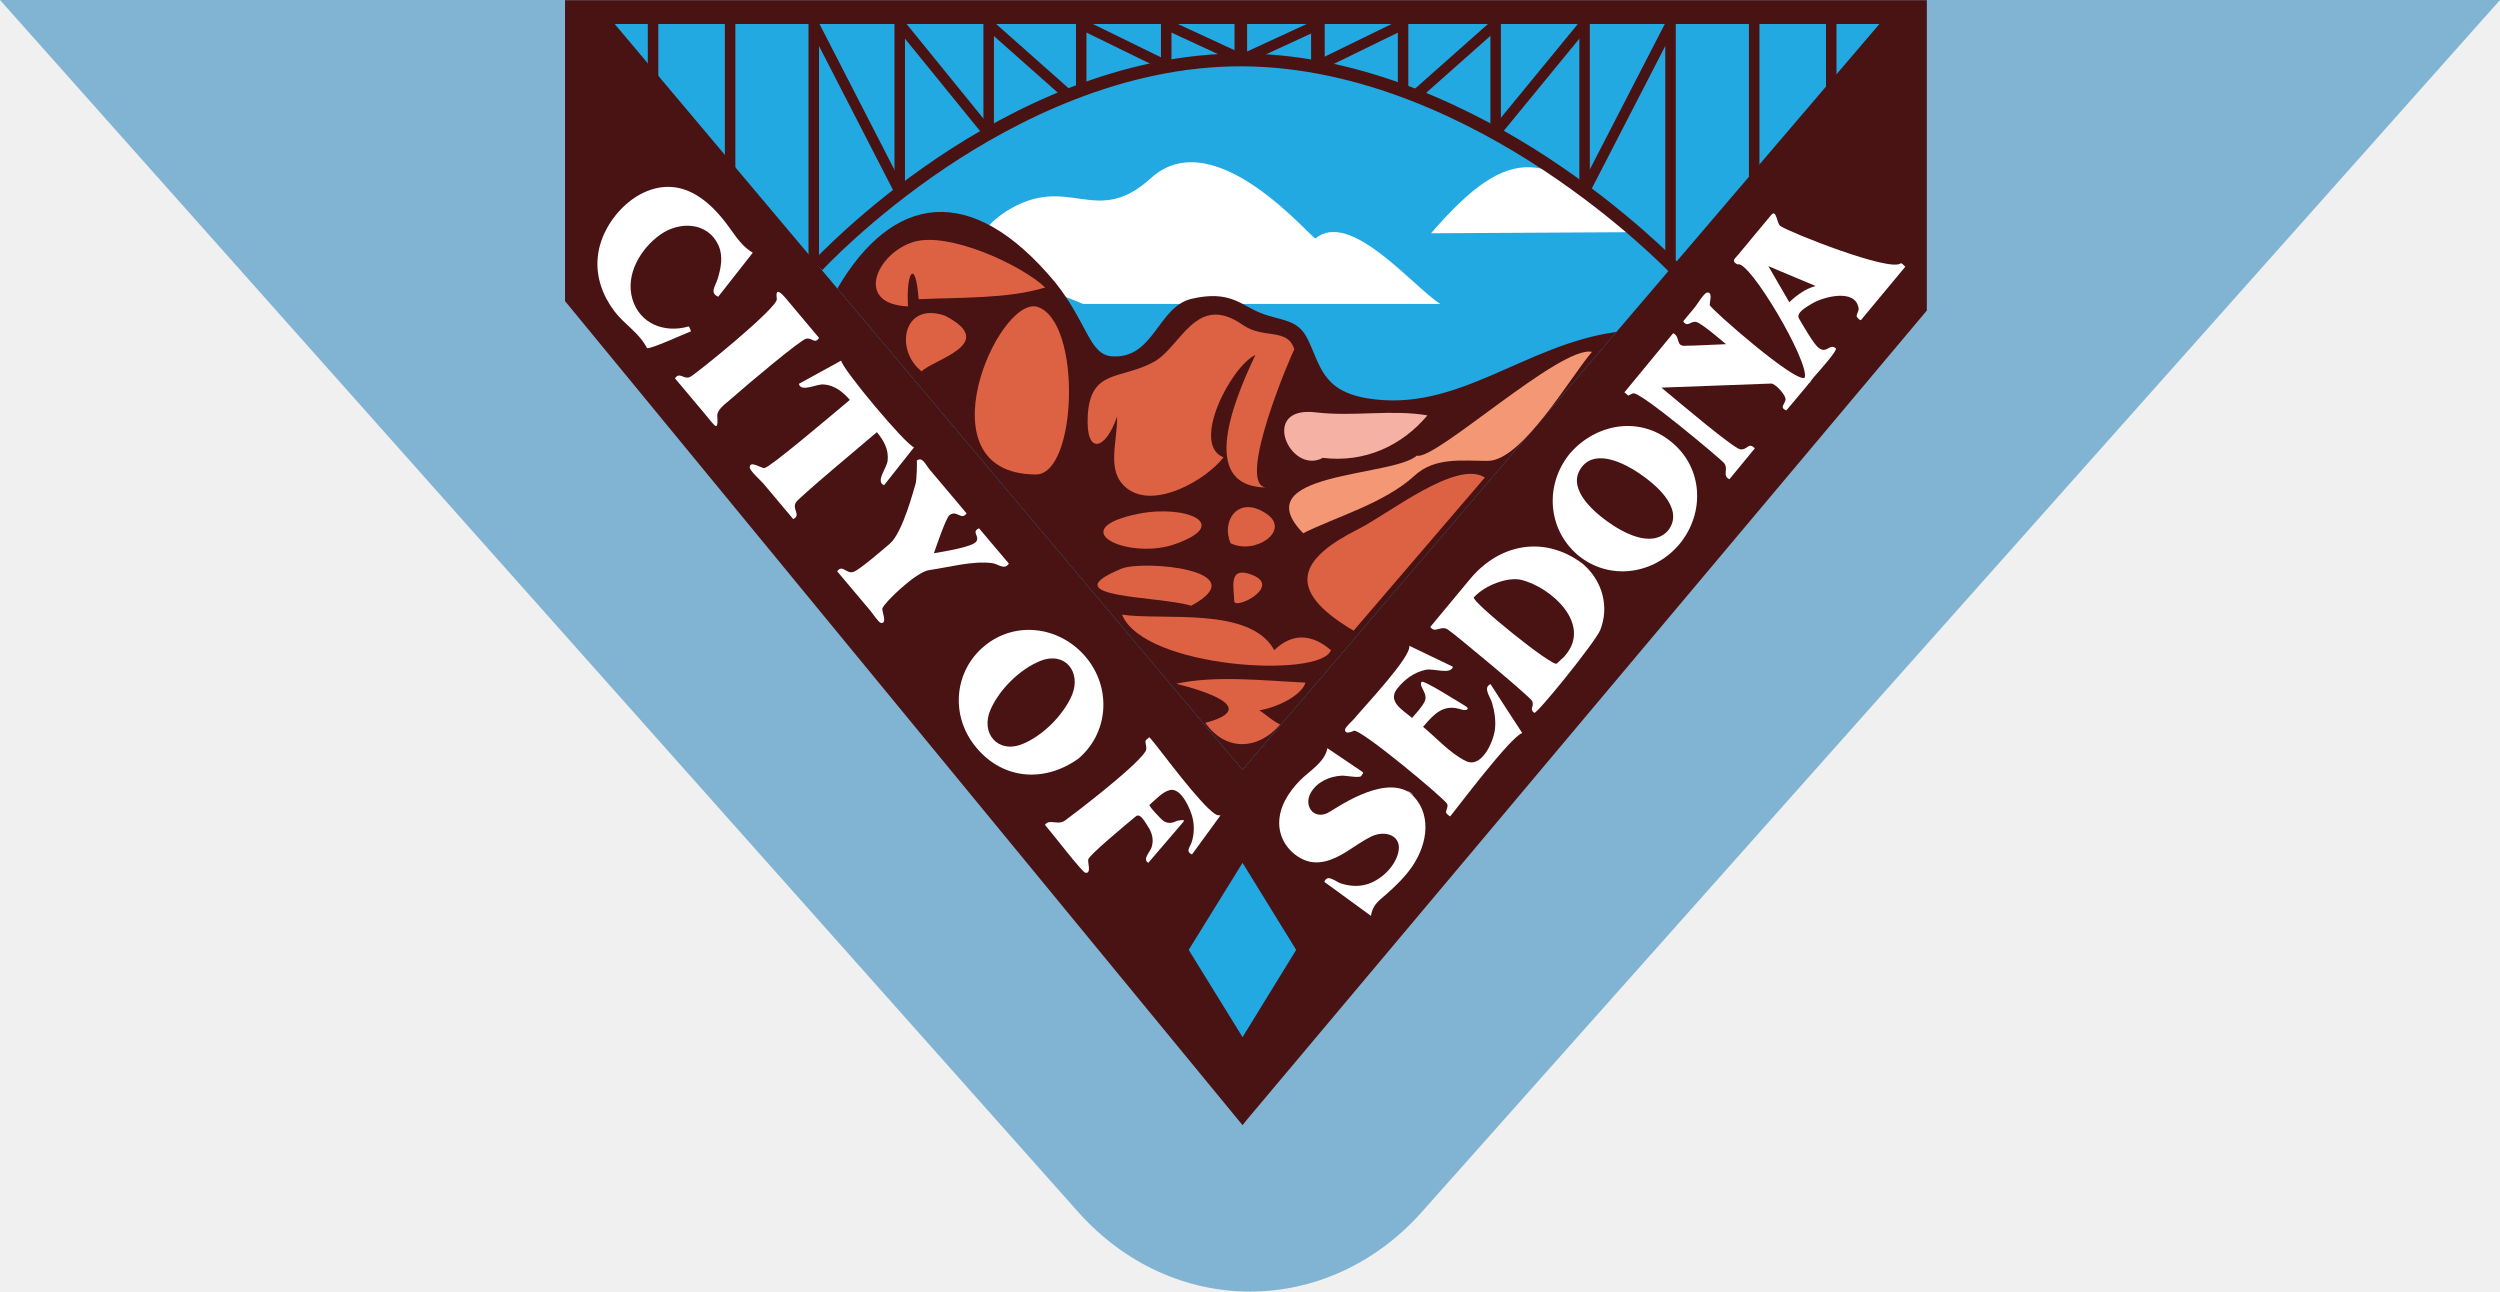
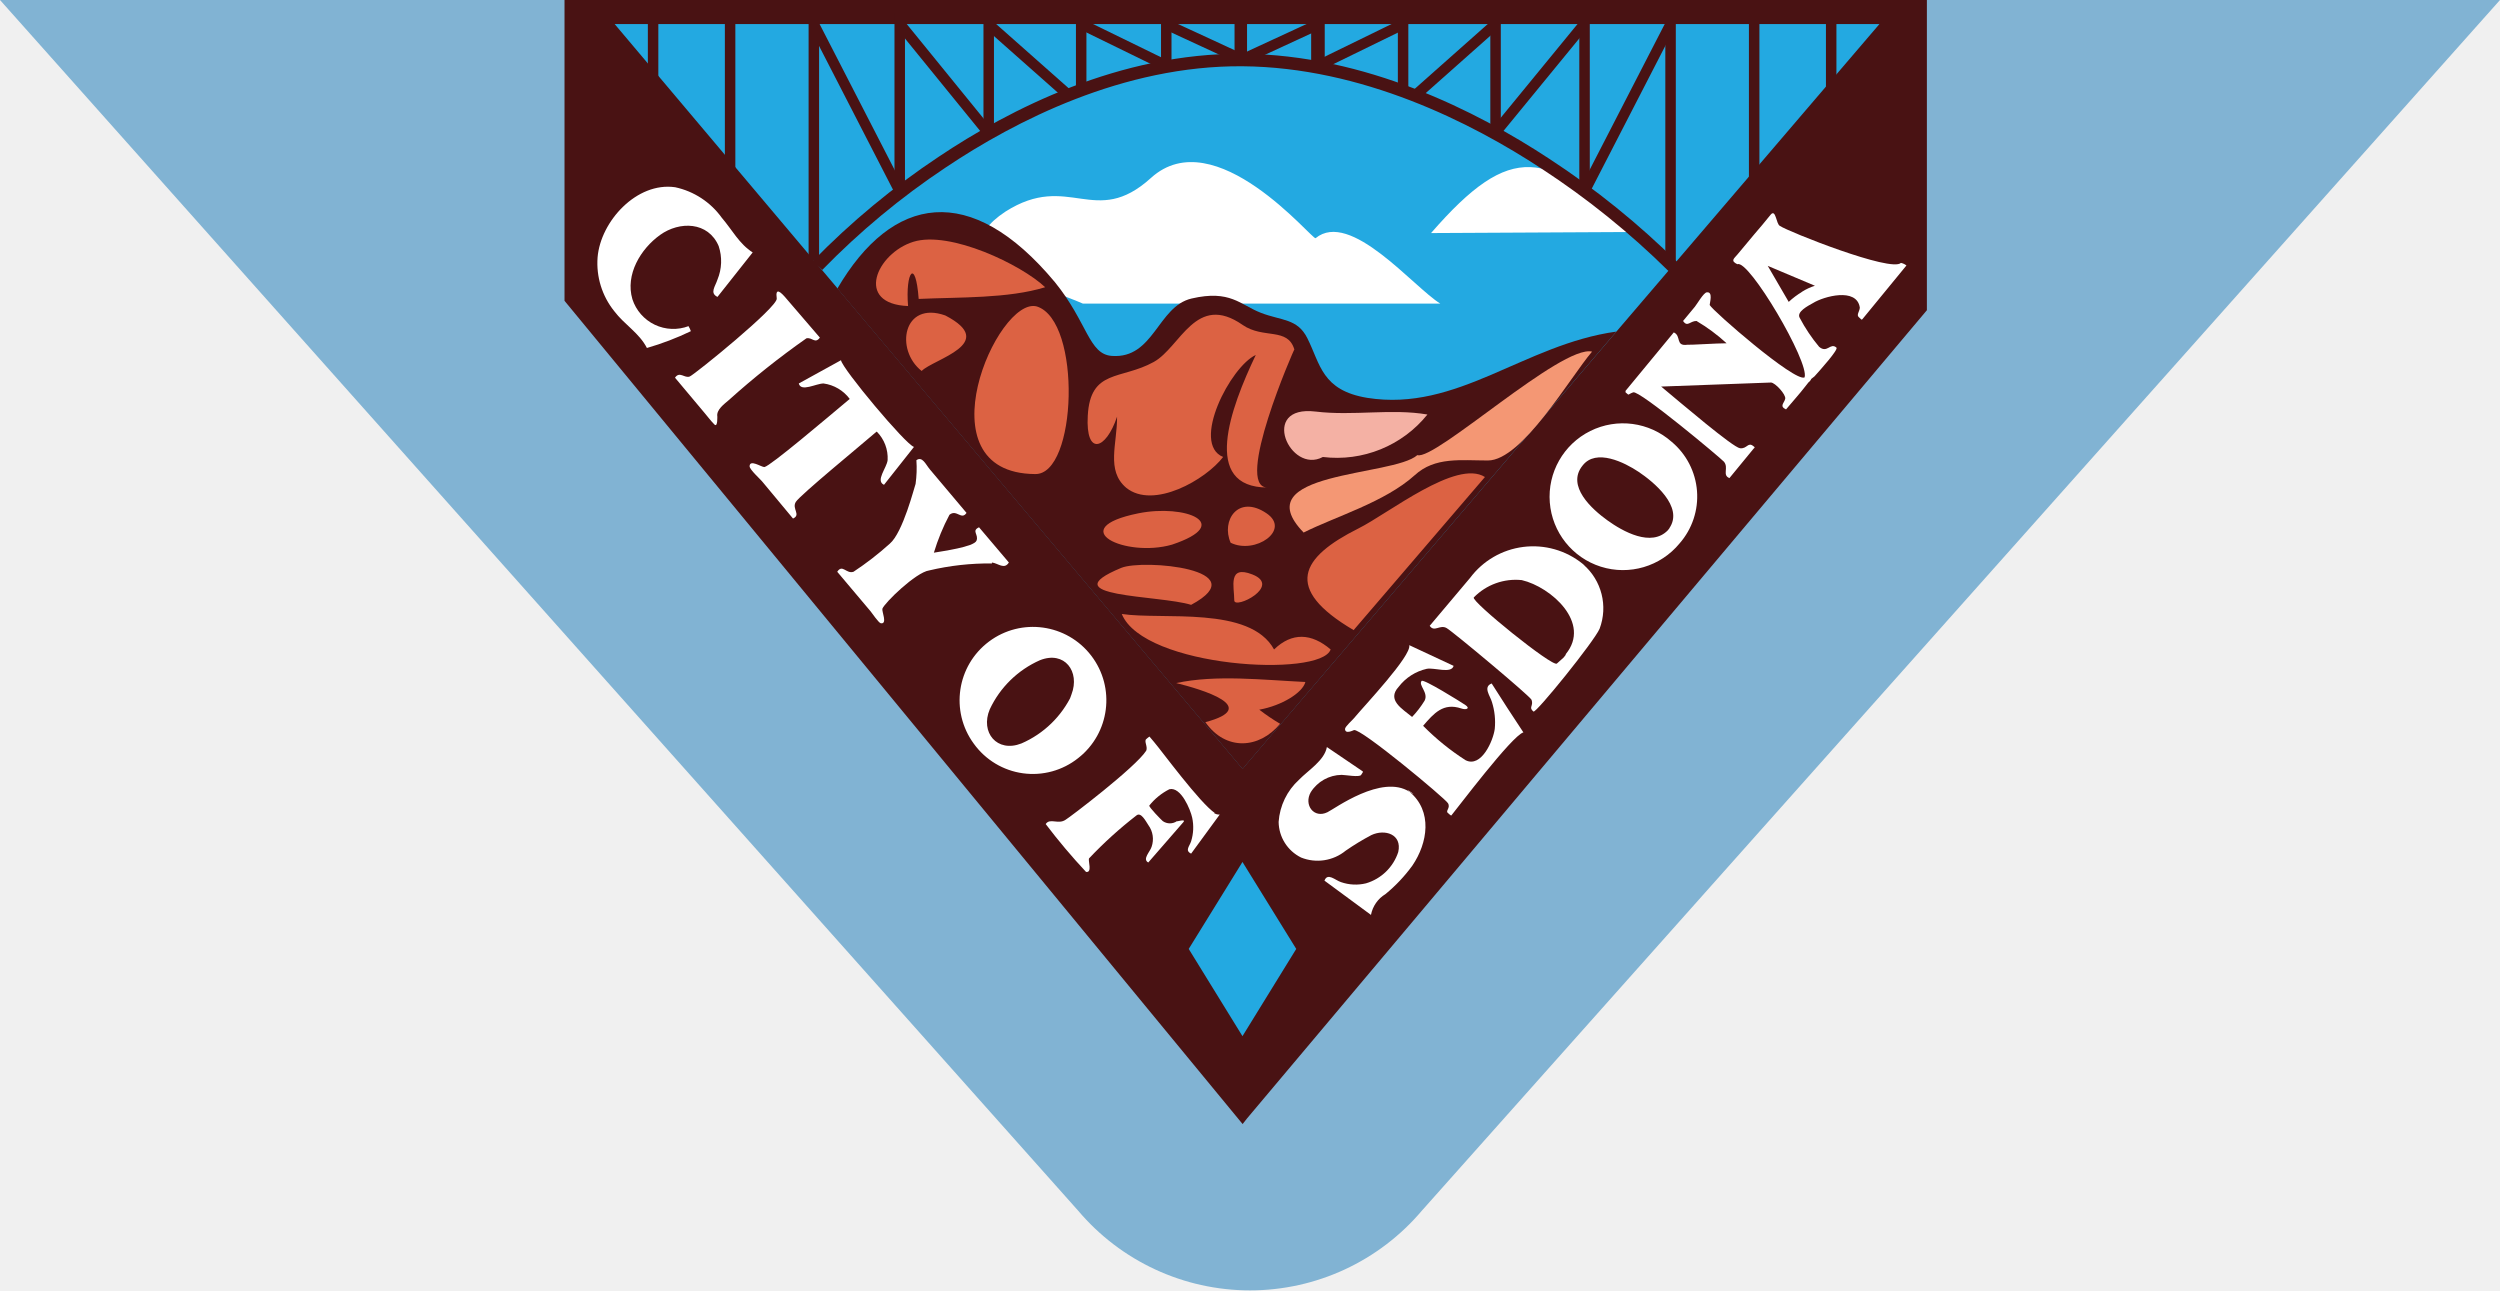
- <svg xmlns="http://www.w3.org/2000/svg" version="1.0" id="Layer_1" x="0px" y="0px" width="186.643px" height="96.425px" viewBox="0 0 186.643 96.425" enable-background="new 0 0 186.643 96.425" xml:space="preserve">
-   <g id="Layer_2">
-     <path fill="#81B3D3" d="M186.643,0H0l80.486,90.474c7.061,7.936,18.61,7.936,25.67,0L186.643,0z" />
-     <g>
-       <g>
-         <polygon fill="#23A9E1" points="43.242,0.721 92.765,59.071 142.089,1.074    " />
-       </g>
-       <g>
-         <path fill="#FFFFFF" d="M122.023,17.332c-5.062,0.028-10.124,0.056-15.187,0.084C112.837,10.485,115.533,11.226,122.023,17.332L122.023,17.332z" />
-       </g>
-       <g>
-         <path fill="#FFFFFF" d="M80.849,22.69c8.895,0,17.786,0,26.68,0c-1.985-1.233-6.708-7.059-9.308-4.893 c-0.212,0.178-7.505-8.848-12.296-4.499c-4.179,3.799-6.12-0.498-10.857,2.511C69.669,19.379,78.188,21.484,80.849,22.69 L80.849,22.69z" />
-       </g>
-       <path fill="#491213" d="M93.104,0.016h-50.92v22.463l50.581,61.522l0.339-0.424l50.748-60.394V0.016H93.104z M93.104,57.068 l-0.339,0.409L45.892,1.793h47.211h47.208L93.104,57.068z" />
-       <path fill="#491213" d="M92.765,57.477l0.339-0.409L120.68,24.78c-6.913,0.949-11.864,6.077-18.604,4.956 c-3.396-0.564-3.498-2.514-4.469-4.456c-0.746-1.493-1.937-1.303-3.487-1.91c-1.442-0.565-2.277-1.738-5.162-1.061 c-2.528,0.593-2.807,4.518-5.952,4.293c-1.689-0.121-1.811-2.497-4.244-5.539c-6.302-7.571-12.158-6.523-16.247,0.475 L92.765,57.477z" />
-       <g>
-         <polygon fill="#23A9E1" points="88.745,70.916 92.765,64.416 96.769,70.916 92.765,77.43    " />
-       </g>
-       <g>
-         <path fill="#491213" d="M124.567,20.258c-0.035-0.039-3.714-3.86-9.46-7.639c-5.281-3.474-13.444-7.624-22.346-7.667 C83.84,4.903,75.79,9.039,70.605,12.518c-5.632,3.78-9.18,7.61-9.215,7.648l-0.706-0.649c0.036-0.04,3.661-3.954,9.387-7.796 c5.298-3.554,13.54-7.774,22.696-7.729c9.144,0.044,17.493,4.287,22.888,7.837c5.832,3.839,9.57,7.727,9.606,7.766 L124.567,20.258z" />
-       </g>
-       <g>
-         <rect x="48.363" y="1.2" fill="#491213" width="0.783" height="6.627" />
-       </g>
-       <g>
-         <rect x="54.116" y="0.933" fill="#491213" width="0.783" height="12.634" />
-       </g>
-       <g>
-         <rect x="60.363" y="1.017" fill="#491213" width="0.784" height="18.43" />
-       </g>
-       <g>
-         <rect x="66.779" y="0.933" fill="#491213" width="0.783" height="13.495" />
-       </g>
-       <g>
-         <rect x="73.42" y="0.819" fill="#491213" width="0.784" height="9.18" />
-       </g>
-       <g>
-         <rect x="80.33" y="1.074" fill="#491213" width="0.782" height="5.683" />
-       </g>
-       <g>
-         <rect x="86.676" y="0.918" fill="#491213" width="0.783" height="4.104" />
-       </g>
-       <g>
-         <rect x="56.928" y="7.699" transform="matrix(-0.4571 -0.8894 0.8894 -0.4571 86.0255 68.6893)" fill="#491213" width="14.095" height="0.784" />
-       </g>
-       <g>
-         <rect x="65.248" y="5.536" transform="matrix(-0.6306 -0.7761 0.7761 -0.6306 110.4178 64.4075)" fill="#491213" width="10.575" height="0.783" />
-       </g>
-       <g>
-         <rect x="72.811" y="4.074" transform="matrix(-0.7484 -0.6633 0.6633 -0.7484 131.3064 58.7461)" fill="#491213" width="7.972" height="0.783" />
-       </g>
-       <g>
-         <rect x="80.394" y="2.974" transform="matrix(-0.8984 -0.4393 0.4393 -0.8984 157.8131 43.247)" fill="#491213" width="7.032" height="0.783" />
-       </g>
-       <g>
-         <rect x="86.769" y="2.738" transform="matrix(-0.9076 -0.4199 0.4199 -0.9076 170.1622 43.7135)" fill="#491213" width="6.246" height="0.783" />
-       </g>
-       <g>
-         <rect x="136.324" y="1.257" fill="#491213" width="0.783" height="5.781" />
-       </g>
-       <g>
-         <rect x="130.571" y="0.721" fill="#491213" width="0.784" height="12.973" />
-       </g>
-       <g>
-         <rect x="124.325" y="1.257" fill="#491213" width="0.782" height="18.458" />
-       </g>
-       <g>
-         <rect x="117.909" y="1.031" fill="#491213" width="0.782" height="13.241" />
-       </g>
-       <g>
-         <rect x="111.268" y="0.989" fill="#491213" width="0.783" height="9.011" />
-       </g>
-       <g>
-         <rect x="104.358" y="0.679" fill="#491213" width="0.783" height="6.078" />
-       </g>
-       <g>
-         <rect x="97.883" y="1.172" fill="#491213" width="1.015" height="3.85" />
-       </g>
-       <g>
-         <rect x="121.129" y="1.052" transform="matrix(-0.8889 -0.4582 0.4582 -0.8889 225.8566 70.8436)" fill="#491213" width="0.782" height="13.956" />
-       </g>
-       <g>
-         <rect x="114.566" y="0.643" transform="matrix(-0.7732 -0.6342 0.6342 -0.7732 200.1183 83.3156)" fill="#491213" width="0.783" height="10.461" />
-       </g>
-       <g>
-         <rect x="108.268" y="0.475" transform="matrix(-0.6634 -0.7482 0.7482 -0.6634 177.4106 88.722)" fill="#491213" width="0.783" height="7.97" />
-       </g>
-       <g>
-         <rect x="101.169" y="-0.154" transform="matrix(-0.4385 -0.8987 0.8987 -0.4385 143.0711 96.1146)" fill="#491213" width="0.784" height="7.032" />
-       </g>
-       <g>
-         <rect x="95.196" y="0.013" transform="matrix(-0.4191 -0.908 0.908 -0.4191 132.7973 91.2395)" fill="#491213" width="0.783" height="6.246" />
-       </g>
-       <g>
-         <g>
-           <path fill="#FFFFFF" d="M65.464,32.265c0.513,0.618,0.891,1.284,0.806,2.116c-0.059,0.579-0.936,1.55-0.27,1.846 c0.747-0.945,1.495-1.889,2.242-2.834c-0.602-0.151-5.365-5.848-5.442-6.472c-1.053,0.578-2.106,1.156-3.159,1.734 c0.164,0.661,1.294,0.005,1.854,0.046c0.828,0.06,1.425,0.56,1.953,1.152c-1.728,1.449-5.931,5.017-6.374,5.09 c-0.226,0.036-1.088-0.601-1.101-0.056c-0.006,0.262,0.852,1.014,1.015,1.21c0.743,0.884,1.485,1.769,2.229,2.653 c0.619-0.282-0.11-0.732,0.205-1.243C59.654,37.133,64.323,33.24,65.464,32.265L65.464,32.265z" />
-         </g>
-         <g>
-           <path fill="#FFFFFF" d="M60.191,25.285c0.443-0.095,0.624,0.434,0.958-0.056c-0.816-0.973-1.633-1.945-2.449-2.917 c-0.371-0.442-0.84-0.916-0.706,0.018c0.089,0.63-6.113,5.664-6.493,5.82c-0.479,0.197-0.758-0.417-1.109,0.097 c0.731,0.869,1.461,1.739,2.193,2.608c0.246,0.292,0.477,0.612,0.747,0.882c0.339,0.339,0.208-0.672,0.224-0.585 c-0.091-0.513,0.527-0.948,0.855-1.228C55.956,28.563,59.809,25.336,60.191,25.285z" />
-         </g>
-         <g>
-           <path fill="#FFFFFF" d="M51.42,24.368c-1.767,0.523-3.65-0.164-4.207-2.042c-0.543-1.835,0.614-3.757,2.071-4.801 c1.439-1.032,3.589-0.97,4.373,0.838c0.346,0.799,0.158,1.706-0.094,2.502c-0.16,0.506-0.597,1,0.056,1.289 c0.86-1.096,1.721-2.19,2.581-3.286c-1.055-0.633-1.518-1.683-2.3-2.595c-0.882-1.071-2.064-2.079-3.482-2.284 c-2.87-0.406-5.574,2.556-5.795,5.245c-0.136,1.457,0.374,2.848,1.246,4.001c0.75,0.994,1.868,1.623,2.435,2.754 c0.262,0.095,2.705-1.033,3.286-1.255C51.538,24.623,51.501,24.459,51.42,24.368C50.659,24.594,51.42,24.368,51.42,24.368z" />
-         </g>
-         <g>
-           <path fill="#FFFFFF" d="M90.72,60.777c-1.15-0.768-4.025-4.689-4.573-5.341c-0.108-0.13-0.219-0.261-0.329-0.392 c-0.011-0.014-0.284,0.225-0.246,0.191c-0.173,0.145,0.134,0.573-0.052,0.864c-0.793,1.241-5.758,4.983-6.016,5.163 c-0.556,0.384-1.164-0.159-1.489,0.316c0.719,0.854,2.78,3.543,3.019,3.582c0.479,0.078,0.148-0.815,0.211-1 c0.123-0.369,2.633-2.445,3.549-3.211c0.336-0.281,0.688,0.426,0.888,0.723c0.327,0.484,0.474,1,0.298,1.568 c-0.116,0.37-0.717,0.92-0.25,1.174c0.619-0.723,2.361-2.754,2.613-3.049c0.252-0.293-0.566-0.037-0.469-0.087 c-0.37,0.191-0.718,0.235-1.063-0.028c-0.096-0.071-1.089-1.082-0.99-1.166c0.431-0.361,0.959-0.963,1.517-1.1 c0.862-0.213,1.582,1.516,1.709,2.129c0.121,0.578,0.104,1.186-0.076,1.75c-0.124,0.387-0.487,0.696,0.018,0.93 c0.712-0.974,1.422-1.946,2.131-2.92C90.974,60.88,90.842,60.848,90.72,60.777C90.593,60.692,90.859,60.847,90.72,60.777z" />
-         </g>
-         <g>
-           <path fill="#FFFFFF" d="M80.496,56.646c2.205-1.855,2.482-5.053,0.769-7.339c-1.867-2.489-5.371-3.096-7.804-1.052 c-2.204,1.854-2.489,5.047-0.758,7.325C74.694,58.201,77.902,58.498,80.496,56.646C81.652,55.671,80.397,56.716,80.496,56.646z M80.031,51.893c-0.647,1.51-2.201,3.063-3.732,3.667c-1.818,0.715-3.1-0.827-2.36-2.553c0.65-1.516,2.203-3.057,3.737-3.666 C79.528,48.606,80.742,50.187,80.031,51.893C79.65,52.783,80.102,51.724,80.031,51.893z" />
-         </g>
-         <g>
-           <path fill="#FFFFFF" d="M74.052,42.037c0.475,0.06,0.926,0.55,1.269,0.042c-0.742-0.879-1.484-1.758-2.228-2.637 c-0.595,0.269,0.047,0.549-0.194,0.971c-0.244,0.427-2.56,0.781-3.176,0.89c0.224-0.644,0.895-2.615,1.157-2.835 c0.544-0.445,0.883,0.432,1.283-0.141c-0.915-1.084-1.829-2.169-2.743-3.253c-0.31-0.366-0.559-1.028-0.98-0.68 c0.038-0.031,0.006,1.472-0.089,1.733c-0.086,0.236-0.936,3.638-1.926,4.47c-0.493,0.414-2.237,1.934-2.702,2.097 c-0.541,0.189-0.825-0.598-1.22-0.038c0.83,0.986,1.661,1.971,2.491,2.957c0.125,0.148,0.602,0.863,0.767,0.893 c0.521,0.094,0.06-0.893,0.113-1.086c0.151-0.431,2.5-2.719,3.497-2.859C70.832,42.356,72.571,41.859,74.052,42.037 C74.391,42.079,73.7,41.994,74.052,42.037z" />
-         </g>
-       </g>
-       <g>
-         <path fill="#DC6243" d="M67.792,22.874c-4.043-0.167-2.351-3.954,0.395-4.808c2.611-0.813,8.089,1.717,9.843,3.398 c-2.783,0.855-6.386,0.732-9.447,0.874C68.357,19.218,67.625,20.306,67.792,22.874L67.792,22.874z" />
-       </g>
-       <g>
-         <path fill="#DC6243" d="M68.807,27.724c-2.04-1.579-1.396-5.266,1.763-4.146C74.575,25.662,69.714,26.817,68.807,27.724 C68.807,27.724,68.849,27.682,68.807,27.724z" />
-       </g>
-       <g>
-         <path fill="#DC6243" d="M77.295,35.423c-8.62-0.071-2.792-13.322,0.141-12.521C80.809,23.975,80.431,35.524,77.295,35.423 L77.295,35.423z" />
-       </g>
-       <g>
-         <path fill="#DC6243" d="M83.401,31.094c-0.84,2.501-2.361,2.968-2.192-0.07c0.194-3.503,2.479-2.662,4.93-4.004 c2.04-1.119,3.139-5.214,6.641-2.765c1.562,1.093,3.352,0.179,3.851,1.833c-0.025-0.084-4.545,10.308-2.031,10.308 c-4.961,0-2.773-5.922-0.874-9.899c-1.847,0.885-4.842,6.688-2.382,7.643c-1.281,1.686-5.194,3.945-7.234,2.298 C82.558,35.189,83.418,33.113,83.401,31.094L83.401,31.094z" />
-       </g>
-       <g>
-         <path fill="#DC6243" d="M87.505,40.697c-3.489,1.046-8.122-1.207-2.51-2.34C88.478,37.653,92.182,39.135,87.505,40.697 C87.646,40.655,87.377,40.74,87.505,40.697z" />
-       </g>
-       <g>
-         <path fill="#DC6243" d="M91.875,40.556c-0.736-1.658,0.562-3.635,2.68-2.199C96.402,39.609,93.704,41.463,91.875,40.556 L91.875,40.556z" />
-       </g>
-       <g>
-         <path fill="#DC6243" d="M88.929,45.224c-2.411-0.747-10.537-0.561-5.218-2.764C85.351,41.781,93.865,42.558,88.929,45.224 L88.929,45.224z" />
-       </g>
-       <g>
-         <path fill="#DC6243" d="M92.144,44.871c-0.007-0.96-0.512-2.679,1.354-1.946C95.733,43.804,92.144,45.576,92.144,44.871 C92.144,44.871,92.144,44.702,92.144,44.871z" />
-       </g>
-       <g>
-         <path fill="#DC6243" d="M99.363,48.538c-1.437-1.227-2.891-1.295-4.229,0c-1.795-3.293-8.318-2.19-11.366-2.651 C85.406,49.916,98.632,50.667,99.363,48.538L99.363,48.538z" />
-       </g>
-       <g>
-         <path fill="#DC6243" d="M97.46,50.962c-3.151-0.146-6.671-0.563-9.646,0.084c1.86,0.466,6.396,1.795,2.172,2.918 c1.515,2.168,3.973,2.029,5.584,0.127c-0.655-0.322-1.01-0.719-1.552-1.057C95.69,52.731,97.252,51.767,97.46,50.962 L97.46,50.962z" />
-       </g>
-       <g>
-         <path fill="#DC6243" d="M101.056,47.085c-5.288-3.112-3.95-5.427,0.354-7.586c2.254-1.131,7.324-5.208,9.447-3.85 C107.589,39.461,104.322,43.273,101.056,47.085L101.056,47.085z" />
-       </g>
-       <g>
-         <path fill="#F49774" d="M97.291,39.809c-4.479-4.601,6.689-4.178,8.487-5.796c1.311,0.437,10.768-8.283,13.071-7.741 c-1.655,1.941-5.22,8.136-7.775,8.136c-1.964,0-3.95-0.292-5.472,1.107C103.378,37.563,99.694,38.605,97.291,39.809 L97.291,39.809z" />
-       </g>
-       <g>
-         <path fill="#F4B1A4" d="M98.758,34.183c-2.453,1.319-4.772-3.907-0.537-3.398c2.813,0.338,5.662-0.237,8.348,0.226 C104.642,33.302,101.863,34.564,98.758,34.183L98.758,34.183z" />
-       </g>
-       <g>
-         <rect x="92.167" y="1.426" fill="#491213" width="0.938" height="3.313" />
-       </g>
-       <g>
-         <g>
-           <path fill="#FFFFFF" d="M111.39,52.466c0.191,0.648,0.299,1.332,0.215,2.009c-0.107,0.873-0.979,2.925-2.173,2.34 c-1.169-0.573-2.194-1.728-3.188-2.552c0.802-0.936,1.507-1.749,2.854-1.295c0.37,0.123,0.688-0.036,0.299-0.262 c-0.405-0.234-3.114-1.965-3.261-1.799c-0.271,0.311,0.528,0.868,0.221,1.473c-0.229,0.447-0.61,0.834-0.932,1.219 c-0.72-0.607-1.923-1.253-1.057-2.256c0.542-0.66,1.25-1.172,2.098-1.342c0.565-0.114,1.841,0.389,2.006-0.224 c-1.087-0.522-2.172-1.044-3.258-1.565c0.177,0.799-3.349,4.525-4.131,5.464c-0.113,0.137-0.658,0.609-0.664,0.797 c-0.009,0.429,0.622,0.097,0.657,0.084c0.486-0.18,6.816,5.109,6.973,5.471c0.1,0.281-0.221,0.574-0.029,0.732 c-0.011-0.01,0.228,0.216,0.253,0.184c0.391-0.468,4.522-5.975,5.374-6.217c-0.794-1.215-1.588-2.43-2.368-3.652 C110.689,51.333,111.26,52.024,111.39,52.466z" />
-         </g>
-         <g>
-           <path fill="#FFFFFF" d="M105.229,59.169c-2.077-1.34-5.596,1.279-6.125,1.531c-1.039,0.492-1.789-0.543-1.251-1.502 c0.469-0.83,1.393-1.234,2.31-1.289c0.277-0.017,1.35,0.198,1.459,0.026c0.13-0.202,0.228-0.22,0.042-0.345 c-0.856-0.579-1.712-1.156-2.567-1.734c-0.176,1.055-1.385,1.727-2.076,2.441c-0.823,0.854-1.52,1.93-1.52,3.156 c0,1.135,0.679,2.142,1.677,2.66c1.136,0.592,2.317,0.116,3.324-0.511c0.627-0.392,1.254-0.856,1.924-1.171 c0.996-0.467,2.304-0.062,1.953,1.27c-0.282,1.073-1.351,2.061-2.405,2.34c-0.616,0.164-1.27,0.109-1.872-0.09 c-0.432-0.142-0.993-0.734-1.23-0.111c1.161,0.846,2.321,1.691,3.482,2.537c0.103-0.76,0.522-1.09,1.086-1.564 c0.735-0.645,1.438-1.32,1.994-2.13C106.593,62.99,106.972,60.621,105.229,59.169z" />
-         </g>
-         <g>
-           <path fill="#FFFFFF" d="M105.229,59.169C106.154,59.767,104.638,58.675,105.229,59.169L105.229,59.169z" />
-         </g>
-         <g>
-           <path fill="#FFFFFF" d="M134.462,21.855C134.455,21.859,134.455,21.859,134.462,21.855L134.462,21.855z" />
-         </g>
-         <g>
-           <path fill="#FFFFFF" d="M141.92,19.645c-0.729,0.729-8.42-2.341-8.982-2.764c-0.29-0.116-0.3-1.321-0.705-0.833 c-0.404,0.488-0.81,0.976-1.216,1.463c-0.418,0.505-0.837,1.009-1.256,1.513c-0.26,0.314-0.537,0.458-0.038,0.72 c0.837-0.419,5.417,7.346,5.008,8.461c-0.725,0.376-6.915-5.057-7.081-5.415c-0.052-0.146,0.273-1.021-0.211-0.945 c-0.229,0.036-0.743,0.896-0.889,1.072c-0.297,0.357-0.592,0.715-0.889,1.072c0.332,0.485,0.517-0.021,0.959,0.042 c0.383,0.077,1.844,1.331,2.241,1.664c-0.725,0.027-2.685,0.131-2.934,0.113c-0.903,0.112-0.422-0.663-1.015-0.931 c-0.759,0.922-1.52,1.843-2.277,2.764c-0.441,0.536-0.885,1.072-1.326,1.607c-0.054,0.065-0.047,0.032,0.05,0.112 c0.33,0.273,0.104,0.168,0.568,0.006c0.506-0.177,6.559,4.931,6.776,5.19c0.377,0.45-0.154,0.975,0.411,1.221 c0.6-0.728,1.198-1.457,1.798-2.184c0.091-0.11,0.141-0.1,0.021-0.198c-0.427-0.353-0.476,0.212-1.002,0.154 c-0.533-0.089-4.395-3.369-5.895-4.61c1.822-0.068,7.291-0.271,8.199-0.304c0.3-0.011,1.139,0.896,1.068,1.216 c-0.081,0.378-0.463,0.558,0.054,0.794c0.479-0.575,0.985-1.149,1.456-1.734l0,0l0.227-0.282 c0.076-0.052,0.146-0.145,0.21-0.265l0.168-0.211c0.425-0.485,1.8-2.006,1.635-2.15c-0.461-0.4-0.685,0.466-1.298-0.054 c-0.348-0.249-1.223-1.788-1.443-2.162c-0.264-0.449,0.608-0.897,0.964-1.119c0.776-0.482,3.247-1.183,3.482,0.348 c0.04,0.258-0.271,0.55-0.084,0.704c0.044,0.037,0.204,0.242,0.27,0.163c0.163-0.197,2.361-2.843,3.3-3.969 C142.146,19.832,142.037,19.69,141.92,19.645z M134.546,21.801C134.623,21.752,134.699,21.703,134.546,21.801 c-0.051,0.032-0.074,0.047-0.084,0.054c0.014-0.008,0.047-0.03,0.082-0.052c-0.345,0.22-0.668,0.473-0.958,0.761 c-0.521-0.897-1.044-1.795-1.564-2.693c1.177,0.491,2.352,0.985,3.524,1.481C135.192,21.45,134.855,21.605,134.546,21.801z" />
-         </g>
-         <g>
-           <path fill="#FFFFFF" d="M124.801,33.012c-2.375-1.979-5.63-1.404-7.586,0.832c-1.903,2.312-1.712,5.663,0.605,7.615 c2.339,1.926,5.67,1.438,7.572-0.846C127.29,38.31,127.16,34.945,124.801,33.012z M124.52,39.626 c-0.019,0.02-0.025,0.027-0.026,0.027c-1.232,1.292-3.358,0.096-4.505-0.731c-1.146-0.829-3.111-2.57-1.856-4.104 c1.056-1.287,3.124-0.231,4.191,0.482c1.2,0.803,3.412,2.596,2.276,4.216C124.674,39.426,124.726,39.368,124.52,39.626z" />
-         </g>
-         <g>
-           <path fill="#FFFFFF" d="M124.801,33.012C125.972,33.971,124.548,32.801,124.801,33.012L124.801,33.012z" />
-         </g>
-         <g>
-           <path fill="#FFFFFF" d="M124.492,39.653c0.009-0.01,0.018-0.018,0.026-0.027c0.029-0.037,0.056-0.073,0.08-0.11 C124.549,39.577,124.488,39.653,124.492,39.653z" />
-         </g>
-         <g>
-           <path fill="#FFFFFF" d="M118.209,42.136c0.112,0.094,0.273,0.224-0.063-0.057c-2.835-2.127-6.194-1.504-8.402,1.157 c-0.988,1.189-1.976,2.378-2.961,3.567c0.351,0.512,0.763-0.118,1.273,0.176c0.436,0.25,6.244,5.101,6.339,5.366 c0.164,0.458-0.255,0.548,0.144,0.875c0.172,0.143,4.536-5.245,4.935-6.191C120.164,45.274,119.614,43.351,118.209,42.136z M116.891,48.89c-0.24,0.296-0.044,0.054-0.665,0.65c-0.306,0.293-6.438-4.675-6.192-4.944c0.835-0.918,2.567-1.556,3.577-1.297 C115.801,43.859,118.824,46.559,116.891,48.89z" />
-         </g>
-       </g>
-     </g>
-   </g>
+ <svg xmlns="http://www.w3.org/2000/svg" width="186" height="96" viewBox="0 0 186 96">
+   <defs />
+   <path fill="#81b3d3" d="M186 0H0l80.21 90.07a16.75 16.75 0 0025.58 0z" />
+   <path fill="#23a9e1" d="M43.09.72l49.35 58.09L141.6 1.07 43.09.72z" />
+   <path fill="#fff" d="M121.6 17.26l-15.13.08c6-6.9 8.66-6.16 15.13-.08zM80.57 22.59h26.59c-2-1.23-6.69-7-9.28-4.87-.21.18-7.48-8.81-12.25-4.48-4.17 3.78-6.1-.5-10.82 2.5-5.38 3.55 3.11 5.65 5.76 6.85z" />
+   <path fill="#491213" d="M92.78 0H42v22.38l50.45 61.25.33-.42 50.58-60.13V0zm0 56.8l-.33.4L45.73 1.79h94.1z" />
+   <path fill="#491213" d="M92.45 57.22l.33-.4 27.48-32.15c-6.88.95-11.82 6-18.54 4.93-3.38-.56-3.48-2.5-4.45-4.43-.74-1.49-1.93-1.3-3.47-1.9s-2.27-1.73-5.15-1.06c-2.52.59-2.8 4.5-5.93 4.27C81 26.36 80.92 24 78.49 21c-6.28-7.54-12.12-6.49-16.19.47z" />
+   <path fill="#23a9e1" d="M88.44 70.6l4-6.47 4 6.47-4 6.49-4-6.49z" />
+   <path fill="#491213" d="M124.14 20.17a60.34 60.34 0 00-9.43-7.61C109.45 9.1 101.31 5 92.44 4.93S75.53 9 70.36 12.46a56.52 56.52 0 00-9.18 7.62l-.71-.65a57.55 57.55 0 019.36-7.76C75.11 8.13 83.32 3.93 92.45 4s17.43 4.27 22.81 7.81a60.93 60.93 0 019.57 7.73zM48.2 1.19h.78v6.6h-.78zM53.93.93h.78v12.58h-.78z" />
+   <path fill="#491213" d="M60.16 1.01h.78v18.35h-.78zM66.55.93h.78v13.44h-.78zM73.17.82h.78v9.14h-.78zM80.05 1.07h.78v5.66h-.78zM86.38.91h.78V5h-.78z" />
+   <path fill="#491213" d="M60.208 1.999l.694-.357 6.422 12.485-.694.357zM66.676 2.06l.605-.493 6.644 8.17-.606.492zM73.294 2.104l.517-.584 5.945 5.263-.517.584zM80.304 2.159l.343-.701 6.298 3.077-.343.701zM86.595 2.162l.327-.708 5.646 2.61-.327.708zM135.85 1.25h.78v5.76h-.78zM130.12.72h.78v12.92h-.78zM123.9 1.25h.78v18.38h-.78zM117.5 1.03h.78v13.18h-.78zM110.88.98h.78v8.97h-.78zM104 .68h.78v6.05H104zM97.55 1.17h1.01V5h-1.01z" />
+   <path fill="#491213" d="M117.573 13.989l6.364-12.358.694.357-6.365 12.358zM110.95 9.621l6.604-8.06.604.494-6.605 8.06zM105.06 6.782l5.94-5.27.517.583-5.938 5.27zM97.898 4.54l6.299-3.076.342.701-6.299 3.076zM92.268 4.07l5.646-2.61.327.709-5.646 2.609z" />
+   <path fill="#fff" d="M65.24 32.12a2.79 2.79 0 01.8 2.11c-.06.58-.93 1.54-.27 1.84L68 33.25c-.6-.15-5.35-5.83-5.43-6.45l-3.14 1.73c.16.66 1.29 0 1.84 0a2.92 2.92 0 011.95 1.15c-1.72 1.44-5.91 5-6.35 5.07-.23 0-1.09-.6-1.1-.06 0 .26.85 1 1 1.21L59 38.58c.62-.28-.11-.73.21-1.24s4.88-4.25 6-5.22zM60 25.17c.45-.09.63.44 1-.05l-2.5-2.91c-.37-.44-.84-.91-.71 0 .09.63-6.09 5.64-6.47 5.8s-.75-.42-1.1.09l2.18 2.6c.25.29.48.61.75.88s.21-.67.22-.59c-.09-.51.53-.94.85-1.22a61.18 61.18 0 015.78-4.6zM51.24 24.26a3.2 3.2 0 01-4.19-2c-.54-1.83.61-3.74 2.06-4.78s3.58-1 4.36.83a3.56 3.56 0 01-.09 2.49c-.16.51-.6 1 0 1.29L56 18.78c-1-.63-1.52-1.67-2.3-2.58a5.76 5.76 0 00-3.47-2.27c-2.86-.41-5.55 2.54-5.77 5.22a5.7 5.7 0 001.24 4c.75 1 1.86 1.62 2.43 2.74a20.93 20.93 0 003.27-1.25 1.49 1.49 0 00-.17-.36zM90.41 60.51c-1.15-.77-4-4.67-4.56-5.32l-.33-.39a2 2 0 00-.24.19c-.18.15.13.57 0 .86-.79 1.24-5.74 5-6 5.14-.55.38-1.16-.16-1.48.32a45.62 45.62 0 003 3.56c.48.08.15-.81.22-1a30.81 30.81 0 013.53-3.2c.34-.28.69.42.89.72a1.75 1.75 0 01.24 1.61c-.11.37-.71.92-.25 1.17l2.61-3c.25-.29-.57 0-.47-.08a.92.92 0 01-1.06 0c-.09-.07-1.08-1.08-1-1.16A4.52 4.52 0 0187 58.72c.86-.21 1.57 1.51 1.7 2.12a3.46 3.46 0 01-.08 1.75c-.12.38-.48.69 0 .92l2.13-2.91a.68.68 0 01-.4-.09c-.07-.09.2.07.06 0zM80.22 56.4a5.46 5.46 0 10-7.77-1.07 5.41 5.41 0 007.77 1.07c1.15-.97-.1.07 0 0zm-.46-4.74A7.43 7.43 0 0176 55.31c-1.82.72-3.09-.82-2.36-2.54a7.45 7.45 0 013.73-3.65c1.84-.73 3 .85 2.35 2.54-.34.89.11-.16.04 0zM73.8 41.85c.47.06.92.55 1.26 0l-2.22-2.62c-.59.27 0 .54-.19 1s-2.55.78-3.17.89a15.66 15.66 0 011.16-2.82c.54-.44.88.43 1.27-.14l-2.73-3.24c-.31-.37-.56-1-1-.68a8.47 8.47 0 01-.06 1.76c-.09.23-.94 3.62-1.92 4.45a22.67 22.67 0 01-2.7 2.09c-.54.18-.82-.6-1.21 0l2.48 2.94c.12.15.6.86.76.89.52.09.06-.89.12-1.08.15-.43 2.49-2.71 3.48-2.85a19.44 19.44 0 014.67-.52z" />
+   <path fill="#dc6243" d="M67.56 22.77c-4-.16-2.34-3.93.39-4.78s8.05 1.71 9.81 3.38c-2.77.85-6.36.73-9.41.87-.23-3.11-1-2-.79.53zM68.57 27.6c-2-1.57-1.39-5.24 1.76-4.13 4 2.08-.86 3.23-1.76 4.13zM77 35.27c-8.59-.07-2.78-13.27.14-12.47 3.36 1.07 3 12.57-.14 12.47zM83.11 31c-.83 2.49-2.35 2.95-2.18-.07.19-3.49 2.47-2.65 4.91-4 2-1.11 3.13-5.19 6.62-2.75 1.54 1.06 3.34.15 3.84 1.82 0-.08-4.53 10.27-2 10.27-4.94 0-2.76-5.9-.87-9.86C91.56 27.26 88.58 33 91 34c-1.28 1.68-5.18 3.93-7.21 2.29C82.27 35 83.13 33 83.11 31zM87.2 40.52c-3.47 1-8.09-1.2-2.5-2.33 3.47-.7 7.16.77 2.5 2.33zM91.56 40.38c-.73-1.65.56-3.62 2.67-2.19 1.84 1.24-.85 3.09-2.67 2.19zM88.62 45c-2.4-.74-10.5-.55-5.2-2.75 1.64-.67 10.12.1 5.2 2.75zM91.83 44.67c0-1-.51-2.66 1.35-1.93 2.22.87-1.35 2.63-1.35 1.93zM99 48.32c-1.43-1.22-2.88-1.29-4.21 0-1.79-3.27-8.29-2.18-11.33-2.64 1.63 4 14.81 4.76 15.54 2.64zM97.12 50.74c-3.14-.15-6.64-.56-9.61.08 1.86.46 6.38 1.79 2.17 2.91 1.51 2.15 4 2 5.56.12a14.93 14.93 0 01-1.55-1.05c1.67-.3 3.23-1.26 3.43-2.06zM100.71 46.88c-5.27-3.1-3.94-5.41.35-7.56 2.25-1.12 7.3-5.18 9.42-3.83l-9.77 11.39z" />
+   <path fill="#f49774" d="M97 39.63c-4.47-4.58 6.66-4.16 8.45-5.77 1.31.44 10.73-8.24 13-7.7-1.65 1.93-5.2 8.1-7.75 8.1-2 0-3.94-.29-5.45 1.1-2.22 2-5.89 3.07-8.28 4.27z" />
+   <path fill="#f4b1a4" d="M98.42 34c-2.45 1.32-4.76-3.89-.54-3.38 2.81.34 5.65-.24 8.32.22A8.64 8.64 0 0198.42 34z" />
+   <path fill="#491213" d="M91.85 1.42h.93v3.3h-.93z" />
+   <path fill="#fff" d="M111 52.23a5 5 0 01.21 2c-.11.87-1 2.92-2.17 2.33a18.31 18.31 0 01-3.16-2.56c.8-.93 1.5-1.74 2.84-1.29.37.13.69 0 .3-.26s-3.1-1.95-3.25-1.79c-.27.31.53.87.22 1.47a7.21 7.21 0 01-.93 1.21c-.72-.6-1.91-1.25-1-2.24a3.65 3.65 0 012.09-1.34c.56-.11 1.83.39 2-.22l-3.3-1.54c.18.79-3.34 4.5-4.12 5.44-.11.14-.65.61-.66.79 0 .43.62.1.66.09.48-.18 6.79 5.08 7 5.44s-.22.57 0 .73c0 0 .23.22.25.18.39-.46 4.51-5.94 5.36-6.18-.8-1.21-1.59-2.42-2.36-3.64-.67.26-.1.94.02 1.38zM104.87 58.91c-2.07-1.34-5.58 1.27-6.11 1.52-1 .49-1.78-.54-1.24-1.49a2.75 2.75 0 012.3-1.29c.27 0 1.34.2 1.45 0s.23-.22 0-.34l-2.55-1.73c-.18 1-1.38 1.72-2.07 2.43a4.68 4.68 0 00-1.52 3.14 3 3 0 001.67 2.65 3.3 3.3 0 003.32-.51 18.69 18.69 0 011.91-1.16c1-.47 2.3-.07 2 1.26a3.59 3.59 0 01-2.4 2.33 3.28 3.28 0 01-1.86-.09c-.43-.14-1-.73-1.23-.11l3.46 2.55a2.31 2.31 0 011.08-1.55 11.41 11.41 0 002-2.12c1.15-1.69 1.52-4.05-.21-5.49z" />
+   <path fill="#fff" d="M104.87 58.91c.92.59-.59-.49 0 0zM141.43 19.56c-.73.72-8.39-2.33-9-2.75-.29-.12-.3-1.32-.7-.83s-.81 1-1.21 1.45l-1.26 1.51c-.26.31-.53.46 0 .72.83-.42 5.39 7.31 5 8.42-.73.37-6.89-5-7.06-5.39 0-.15.27-1-.21-.94-.23 0-.74.89-.89 1.07l-.88 1.06c.33.49.51 0 1 0a13.31 13.31 0 012.24 1.66c-.73 0-2.68.13-2.93.11-.9.12-.42-.66-1-.92-.75.92-1.51 1.83-2.27 2.75l-1.32 1.6v.11c.33.27.1.17.57 0s6.53 4.91 6.75 5.16c.38.45-.15 1 .41 1.22l1.79-2.18c.09-.1.14-.09 0-.19-.42-.35-.47.21-1 .15s-4.38-3.35-5.87-4.59l8.17-.3c.3 0 1.13.89 1.06 1.21s-.46.55.06.79c.47-.57 1-1.14 1.45-1.73l.22-.28a.63.63 0 00.21-.26L135 28c.43-.48 1.8-2 1.63-2.14-.46-.4-.68.46-1.29-.06a12.41 12.41 0 01-1.44-2.15c-.26-.45.61-.89 1-1.11.77-.48 3.24-1.18 3.47.34 0 .26-.27.55-.08.71s.2.24.27.16l3.28-4a1 1 0 00-.41-.19zm-7.35 2.14l-.08.06.08-.05a5.81 5.81 0 00-1 .75l-1.56-2.68 3.51 1.48a4.06 4.06 0 00-.95.44zM124.37 32.87a5.46 5.46 0 10.59 7.56 5.3 5.3 0 00-.59-7.56zm-.28 6.58c-1.23 1.28-3.35.09-4.49-.73s-3.1-2.56-1.85-4.09c1-1.28 3.11-.23 4.17.48s3.4 2.59 2.27 4.2c.05-.06.11-.12-.1.14z" />
+   <path fill="#fff" d="M124.37 32.87c1.17 1-.25-.21 0 0zM124.06 39.48l.08-.11zM117.8 42c.11.09.27.22-.06-.06a5.86 5.86 0 00-8.37 1.06l-3 3.56c.34.51.76-.12 1.26.17s6.23 5.08 6.32 5.34c.16.46-.25.55.14.87.18.15 4.52-5.22 4.92-6.16A4.31 4.31 0 00117.8 42zm-1.31 6.72c-.24.3 0 .06-.66.65-.31.29-6.42-4.65-6.18-4.92a4.36 4.36 0 013.57-1.29c2.18.51 5.19 3.19 3.27 5.51z" />
</svg>
